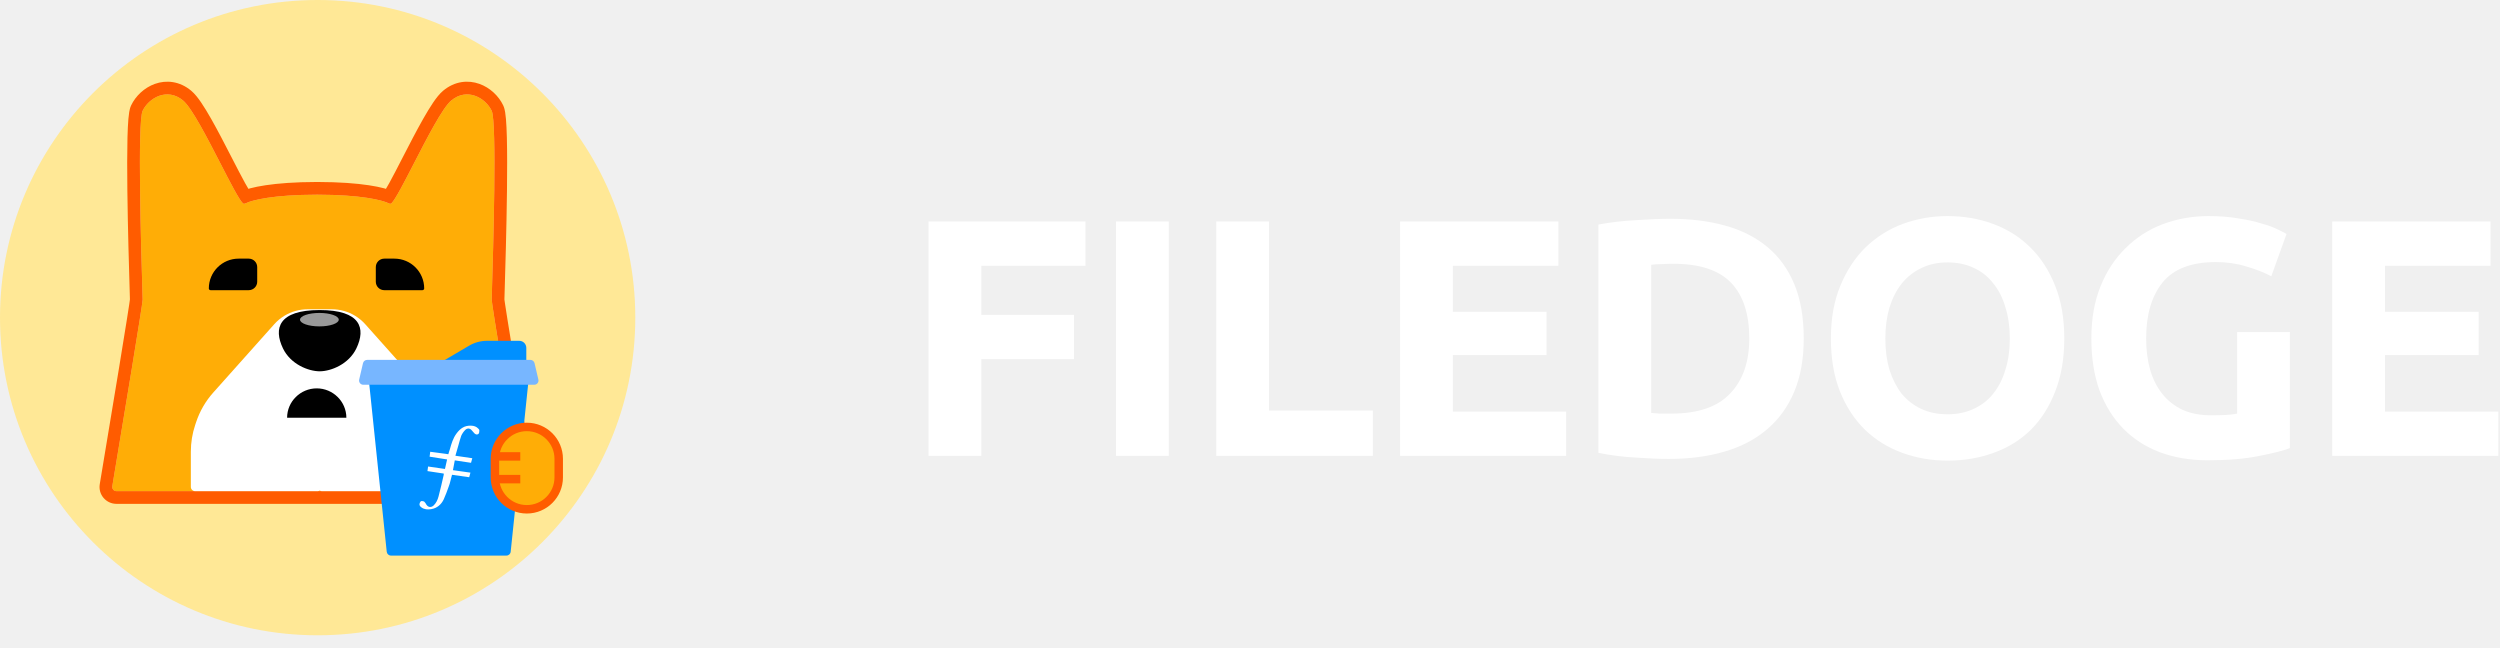
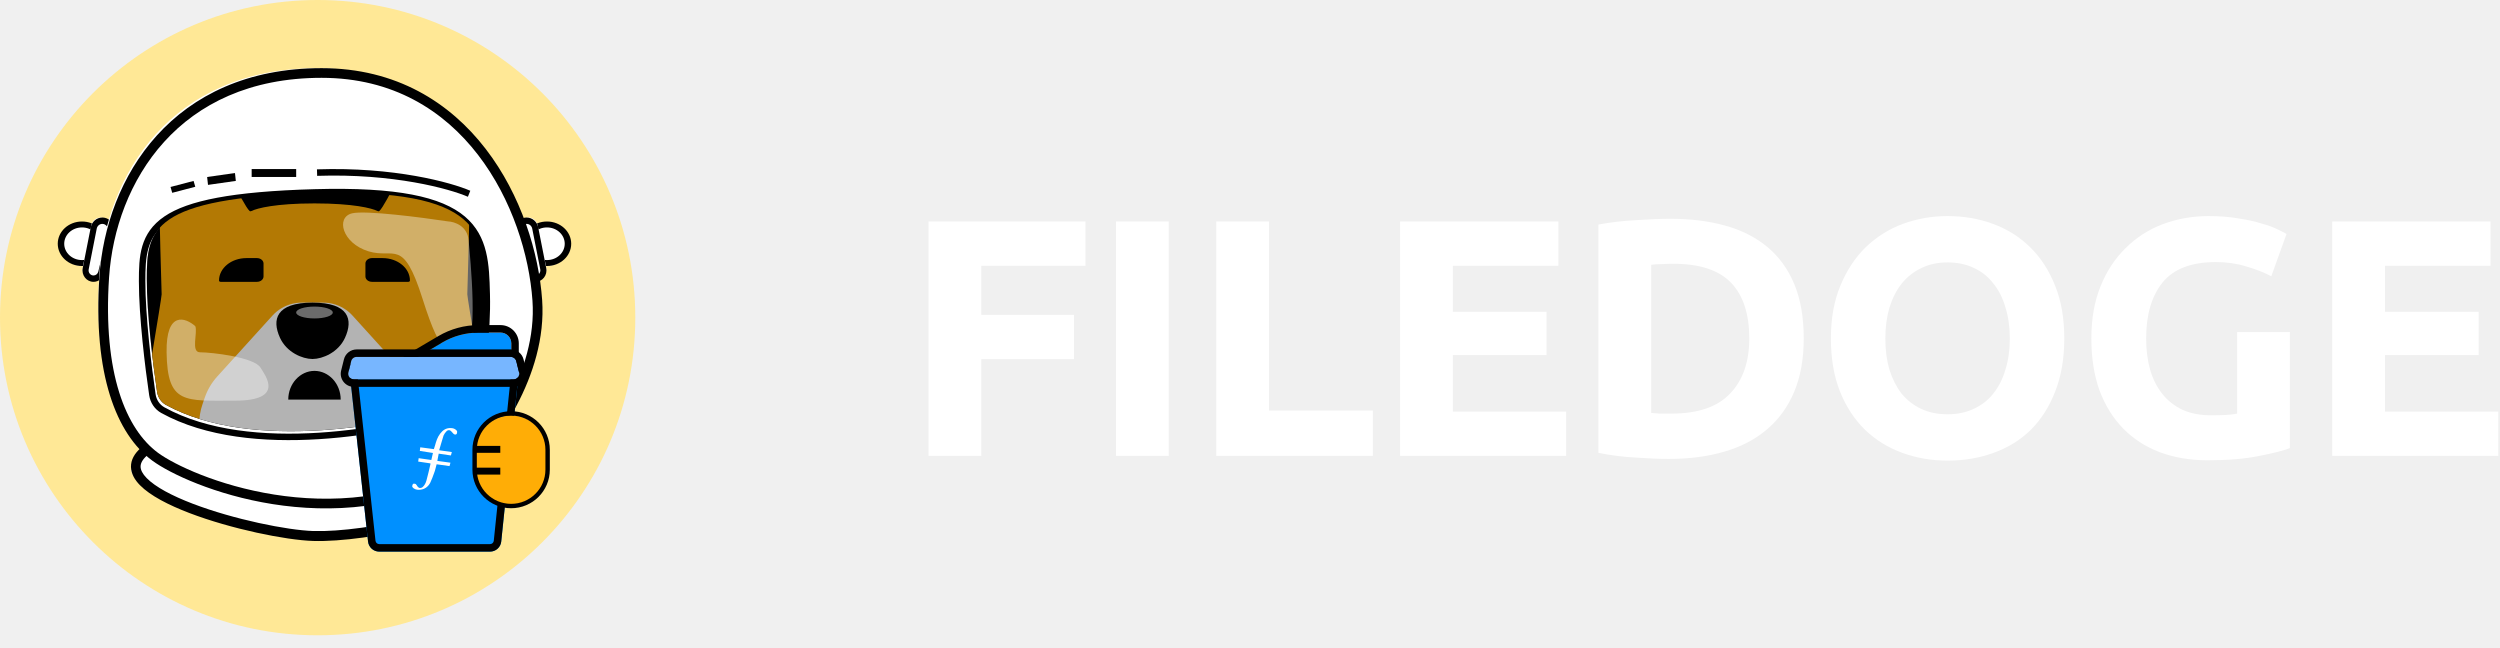
<svg xmlns="http://www.w3.org/2000/svg" width="170" height="44" viewBox="0 0 170 44" fill="none">
  <rect width="43.2" height="43.2" rx="21.6" fill="#FFE896" />
-   <mask id="path-2-outside-1_108_2520" maskUnits="userSpaceOnUse" x="6.632" y="5.419" width="30" height="29" fill="black">
-     <rect fill="white" x="6.632" y="5.419" width="30" height="29" />
-     <path fill-rule="evenodd" clip-rule="evenodd" d="M7.636 33.065C8.358 28.748 9.699 20.665 9.699 20.386C9.699 20.338 9.692 20.086 9.68 19.684C9.602 17.097 9.336 8.291 9.699 7.534C10.118 6.659 11.364 5.932 12.447 6.832C13.04 7.324 14.095 9.374 15.002 11.137C15.664 12.423 16.247 13.557 16.515 13.822C16.566 13.872 16.636 13.857 16.699 13.826C17.152 13.604 18.591 13.244 21.535 13.239C21.535 13.239 21.535 13.239 21.535 13.239C21.535 13.239 21.535 13.239 21.535 13.239C21.546 13.239 21.557 13.239 21.567 13.239C21.578 13.239 21.589 13.239 21.599 13.239C21.6 13.239 21.6 13.239 21.6 13.239C21.6 13.239 21.6 13.239 21.6 13.239C24.544 13.244 25.983 13.604 26.436 13.826C26.499 13.857 26.569 13.872 26.62 13.822C26.888 13.557 27.471 12.423 28.133 11.137C29.04 9.374 30.094 7.324 30.688 6.832C31.771 5.932 33.017 6.659 33.436 7.534C33.798 8.291 33.533 17.097 33.455 19.684C33.443 20.086 33.436 20.338 33.436 20.386C33.436 20.665 34.777 28.748 35.499 33.065C35.529 33.24 35.393 33.398 35.215 33.398H21.6H21.535H7.92C7.742 33.398 7.606 33.24 7.636 33.065Z" />
+   <path d="M33.033 33.09C33.157 32.153 32.768 31.806 32.365 31.718C32.117 31.663 31.869 31.489 31.869 31.247C31.869 31.043 31.698 30.877 31.483 30.872L10.561 30.467C10.289 30.462 10.022 30.536 9.796 30.679L9.478 30.88C6.264 33.458 17.459 36.142 21.173 36.247C24.886 36.352 32.811 34.774 33.033 33.09Z" fill="white" />
+   <path fill-rule="evenodd" clip-rule="evenodd" d="M10.868 29.929C10.534 29.922 10.206 30.021 9.927 30.212L9.599 30.438L9.585 30.45C9.146 30.833 8.898 31.268 8.906 31.747C8.913 32.216 9.165 32.634 9.516 32.992C10.215 33.705 11.467 34.346 12.88 34.886C15.722 35.972 19.425 36.727 21.294 36.785C23.161 36.843 26.056 36.442 28.508 35.804C29.735 35.485 30.869 35.102 31.716 34.678C32.139 34.467 32.505 34.238 32.777 33.992C33.044 33.75 33.258 33.458 33.3 33.113C33.366 32.568 33.302 32.143 33.124 31.827C32.941 31.504 32.663 31.34 32.392 31.275C32.316 31.257 32.248 31.22 32.203 31.178C32.161 31.139 32.157 31.112 32.157 31.101C32.157 30.699 31.846 30.371 31.456 30.363L10.868 29.929ZM10.29 30.774C10.457 30.659 10.655 30.6 10.855 30.604L31.443 31.038C31.476 31.038 31.503 31.066 31.503 31.101C31.503 31.348 31.621 31.544 31.762 31.677C31.9 31.808 32.075 31.893 32.244 31.933C32.37 31.963 32.481 32.031 32.558 32.168C32.64 32.312 32.706 32.572 32.651 33.029C32.638 33.135 32.561 33.289 32.345 33.484C32.135 33.675 31.827 33.873 31.431 34.071C30.64 34.466 29.555 34.836 28.348 35.15C25.933 35.778 23.101 36.165 21.314 36.11C19.529 36.055 15.897 35.319 13.107 34.253C11.704 33.717 10.568 33.116 9.976 32.512C9.682 32.212 9.564 31.953 9.56 31.736C9.557 31.533 9.654 31.279 9.994 30.978L10.29 30.774Z" fill="black" />
+   <path d="M35.815 16.71C35.815 17.471 36.432 18.089 37.194 18.089C37.955 18.089 38.573 17.471 38.573 16.71C38.573 15.948 37.955 15.331 37.194 15.331C36.432 15.331 35.815 15.948 35.815 16.71Z" fill="white" />
+   <path fill-rule="evenodd" clip-rule="evenodd" d="M37.194 15.465C37.861 15.465 38.402 15.962 38.402 16.575C38.402 17.188 37.861 17.685 37.194 17.685C36.526 17.685 35.985 17.188 35.985 16.575C35.985 15.962 36.526 15.465 37.194 15.465ZM38.842 16.575C38.842 15.739 38.104 15.062 37.194 15.062C36.283 15.062 35.545 15.739 35.545 16.575C35.545 17.411 36.283 18.089 37.194 18.089C38.104 18.089 38.842 17.411 38.842 16.575Z" fill="black" />
+   <path d="M6.955 16.71C6.955 17.471 6.337 18.089 5.575 18.089C4.814 18.089 4.196 17.471 4.196 16.71C4.196 15.948 4.814 15.331 5.575 15.331C6.337 15.331 6.955 15.948 6.955 16.71Z" fill="white" />
+   <path fill-rule="evenodd" clip-rule="evenodd" d="M5.575 15.465C4.908 15.465 4.367 15.962 4.367 16.575C4.367 17.188 4.908 17.685 5.575 17.685C6.243 17.685 6.784 17.188 6.784 16.575C6.784 15.962 6.243 15.465 5.575 15.465ZM3.927 16.575C3.927 15.739 4.665 15.062 5.575 15.062C6.486 15.062 7.224 15.739 7.224 16.575C7.224 17.411 6.486 18.089 5.575 18.089C4.665 18.089 3.927 17.411 3.927 16.575Z" fill="black" />
+   <path d="M37.148 18.19L36.555 15.307C36.493 15.008 36.229 14.792 35.922 14.792C35.503 14.792 35.195 15.185 35.295 15.592L36.001 18.449C36.066 18.712 36.301 18.896 36.572 18.896C36.944 18.896 37.223 18.555 37.148 18.19Z" fill="white" />
+   <path fill-rule="evenodd" clip-rule="evenodd" d="M36.597 15.459C36.521 15.071 36.192 14.792 35.811 14.792C35.289 14.792 34.906 15.301 35.031 15.828L35.682 18.572C35.764 18.92 36.065 19.165 36.41 19.165C36.885 19.165 37.24 18.712 37.144 18.228L36.597 15.459ZM35.811 15.224C35.995 15.224 36.154 15.359 36.191 15.546L36.738 18.315C36.78 18.531 36.622 18.733 36.41 18.733C36.256 18.733 36.122 18.624 36.085 18.468L35.434 15.724C35.374 15.47 35.559 15.224 35.811 15.224Z" fill="black" />
+   <path d="M5.621 18.19L6.214 15.307C6.276 15.008 6.54 14.792 6.847 14.792C7.266 14.792 7.574 15.185 7.474 15.592L6.768 18.449C6.704 18.712 6.468 18.896 6.197 18.896C5.825 18.896 5.546 18.555 5.621 18.19Z" fill="white" />
+   <path fill-rule="evenodd" clip-rule="evenodd" d="M6.172 15.459C6.248 15.071 6.577 14.792 6.958 14.792C7.48 14.792 7.863 15.301 7.738 15.828L7.088 18.572C7.005 18.92 6.704 19.165 6.359 19.165C5.884 19.165 5.529 18.712 5.625 18.228L6.172 15.459ZM6.958 15.224C6.774 15.224 6.615 15.359 6.578 15.546L6.031 18.315C5.989 18.531 6.147 18.733 6.359 18.733C6.513 18.733 6.647 18.624 6.684 18.468L7.335 15.724C7.395 15.47 7.21 15.224 6.958 15.224Z" fill="black" />
+   <path d="M36.328 20.156C36.681 25.22 33.129 29.935 31.308 31.66C22.426 36.614 12.551 32.54 10.234 30.834C7.917 29.128 6.317 25.165 6.759 18.56C7.2 11.955 11.614 4.634 21.599 4.634C31.584 4.634 35.887 13.826 36.328 20.156Z" fill="white" />
+   <path fill-rule="evenodd" clip-rule="evenodd" d="M32.505 10.529C34.829 13.546 35.992 17.347 36.208 20.445C36.378 22.885 35.607 25.257 34.557 27.244C33.519 29.208 32.221 30.77 31.34 31.612C27.01 34.014 22.435 34.23 18.643 33.63C14.832 33.027 11.848 31.604 10.745 30.792C8.575 29.193 6.98 25.394 7.417 18.854C7.633 15.625 8.819 12.232 11.158 9.651C13.489 7.078 16.984 5.292 21.867 5.292C26.723 5.292 30.189 7.521 32.505 10.529ZM33.028 10.128C30.605 6.982 26.956 4.634 21.867 4.634C16.806 4.634 13.131 6.493 10.669 9.21C8.214 11.92 6.983 15.461 6.759 18.81C6.317 25.427 7.909 29.521 10.354 31.321C11.558 32.208 14.645 33.663 18.54 34.28C22.443 34.898 27.193 34.678 31.698 32.166L31.734 32.146L31.764 32.117C32.696 31.235 34.056 29.603 35.14 27.551C36.225 25.499 37.047 23.002 36.866 20.399C36.642 17.193 35.443 13.264 33.028 10.128Z" fill="black" />
+   <path fill-rule="evenodd" clip-rule="evenodd" d="M21.567 11.958C26.758 11.782 30.576 12.84 31.817 13.38L31.98 12.971C30.676 12.404 26.796 11.338 21.553 11.516L21.567 11.958Z" fill="black" />
+   <path fill-rule="evenodd" clip-rule="evenodd" d="M17.113 12.034H20.14V11.496H17.113V12.034Z" fill="black" />
+   <path fill-rule="evenodd" clip-rule="evenodd" d="M14.144 12.572L16.036 12.302L15.978 11.765L14.085 12.036L14.144 12.572Z" fill="black" />
+   <path fill-rule="evenodd" clip-rule="evenodd" d="M11.711 13.111L13.278 12.7L13.163 12.303L11.596 12.714L11.711 13.111Z" fill="black" />
+   <path d="M9.982 18.96C9.982 21.345 10.403 24.771 10.68 26.644C10.735 27.019 10.953 27.352 11.287 27.535C17.134 30.741 26.767 28.952 31.546 27.448C31.964 27.317 32.279 26.981 32.374 26.557C32.697 25.118 33.119 22.511 33.048 19.844C32.943 15.89 32.838 12.82 21.541 13.133C10.245 13.445 9.982 15.63 9.982 18.96Z" fill="black" />
+   <path fill-rule="evenodd" clip-rule="evenodd" d="M9.444 19.128C9.444 21.547 9.868 25 10.144 26.875C10.218 27.375 10.509 27.831 10.972 28.086C13.995 29.749 17.954 30.099 21.709 29.862C25.476 29.625 29.104 28.794 31.513 28.034C32.076 27.856 32.505 27.399 32.635 26.82C32.962 25.359 33.389 22.714 33.318 20.001C33.317 19.98 33.316 19.958 33.316 19.937C33.265 18.024 33.214 16.078 31.611 14.723C30.809 14.046 29.657 13.546 28.018 13.232C26.38 12.918 24.226 12.785 21.395 12.864C18.568 12.942 16.415 13.138 14.774 13.445C13.138 13.751 11.982 14.172 11.174 14.722C10.35 15.282 9.906 15.963 9.678 16.733C9.457 17.48 9.444 18.302 9.444 19.128ZM10.58 26.812C10.304 24.939 9.884 21.513 9.884 19.128C9.884 15.799 10.146 13.614 21.407 13.302C32.668 12.989 32.773 16.059 32.877 20.012C32.948 22.679 32.527 25.286 32.205 26.725C32.11 27.149 31.797 27.485 31.38 27.616C26.616 29.119 17.013 30.908 11.185 27.702C10.852 27.519 10.635 27.186 10.58 26.812Z" fill="black" />
+   <mask id="mask0_474_357" style="mask-type:alpha" maskUnits="userSpaceOnUse" x="9" y="13" width="25" height="17">
+     <path d="M9.982 18.96C9.982 21.345 10.403 24.771 10.68 26.644C10.735 27.019 10.953 27.352 11.287 27.535C17.134 30.741 26.767 28.952 31.546 27.448C31.964 27.317 32.279 26.981 32.374 26.557C32.697 25.118 33.119 22.511 33.048 19.844C32.943 15.89 32.838 12.82 21.541 13.133C10.245 13.445 9.982 15.63 9.982 18.96Z" fill="black" />
  </mask>
-   <path fill-rule="evenodd" clip-rule="evenodd" d="M7.636 33.065C8.358 28.748 9.699 20.665 9.699 20.386C9.699 20.338 9.692 20.086 9.68 19.684C9.602 17.097 9.336 8.291 9.699 7.534C10.118 6.659 11.364 5.932 12.447 6.832C13.04 7.324 14.095 9.374 15.002 11.137C15.664 12.423 16.247 13.557 16.515 13.822C16.566 13.872 16.636 13.857 16.699 13.826C17.152 13.604 18.591 13.244 21.535 13.239C21.535 13.239 21.535 13.239 21.535 13.239C21.535 13.239 21.535 13.239 21.535 13.239C21.546 13.239 21.557 13.239 21.567 13.239C21.578 13.239 21.589 13.239 21.599 13.239C21.6 13.239 21.6 13.239 21.6 13.239C21.6 13.239 21.6 13.239 21.6 13.239C24.544 13.244 25.983 13.604 26.436 13.826C26.499 13.857 26.569 13.872 26.62 13.822C26.888 13.557 27.471 12.423 28.133 11.137C29.04 9.374 30.094 7.324 30.688 6.832C31.771 5.932 33.017 6.659 33.436 7.534C33.798 8.291 33.533 17.097 33.455 19.684C33.443 20.086 33.436 20.338 33.436 20.386C33.436 20.665 34.777 28.748 35.499 33.065C35.529 33.24 35.393 33.398 35.215 33.398H21.6H21.535H7.92C7.742 33.398 7.606 33.24 7.636 33.065Z" fill="#FFAD06" />
-   <path d="M7.636 33.065L8.488 33.207H8.488L7.636 33.065ZM9.68 19.684L10.543 19.658L9.68 19.684ZM9.699 7.534L8.92 7.161L8.92 7.161L9.699 7.534ZM12.447 6.832L12.999 6.167L12.999 6.167L12.447 6.832ZM15.002 11.137L14.234 11.532V11.532L15.002 11.137ZM16.515 13.822L15.908 14.437L15.908 14.437L16.515 13.822ZM16.699 13.826L17.08 14.601L17.08 14.601L16.699 13.826ZM21.567 13.239L21.567 14.103L21.568 14.103L21.567 13.239ZM26.436 13.826L26.055 14.601L26.055 14.601L26.436 13.826ZM26.62 13.822L27.227 14.437L27.227 14.437L26.62 13.822ZM28.133 11.137L27.364 10.742L28.133 11.137ZM30.688 6.832L31.24 7.496V7.496L30.688 6.832ZM33.436 7.534L32.657 7.907V7.907L33.436 7.534ZM33.455 19.684L32.592 19.658V19.658L33.455 19.684ZM35.499 33.065L34.647 33.207V33.207L35.499 33.065ZM21.6 13.239L21.601 12.375L21.6 13.239ZM21.599 13.239L21.599 12.375L21.599 13.239ZM21.535 13.239L21.535 12.375L21.535 13.239ZM21.535 13.239L21.537 14.103L21.535 13.239ZM8.835 20.386C8.835 20.332 8.841 20.312 8.827 20.414C8.818 20.482 8.804 20.58 8.786 20.707C8.748 20.959 8.693 21.311 8.625 21.742C8.488 22.604 8.298 23.774 8.086 25.071C7.66 27.665 7.145 30.764 6.784 32.922L8.488 33.207C8.849 31.048 9.365 27.947 9.791 25.351C10.004 24.053 10.194 22.88 10.332 22.013C10.4 21.58 10.456 21.221 10.495 20.961C10.514 20.831 10.53 20.723 10.54 20.64C10.547 20.591 10.563 20.474 10.563 20.386H8.835ZM8.816 19.71C8.822 19.911 8.827 20.074 8.83 20.192C8.832 20.252 8.833 20.299 8.834 20.334C8.835 20.373 8.835 20.387 8.835 20.386H10.563C10.563 20.321 10.555 20.046 10.543 19.658L8.816 19.71ZM8.92 7.161C8.841 7.325 8.806 7.508 8.786 7.623C8.763 7.762 8.745 7.922 8.73 8.093C8.701 8.437 8.681 8.873 8.668 9.366C8.643 10.355 8.645 11.62 8.66 12.933C8.691 15.562 8.777 18.417 8.816 19.71L10.543 19.658C10.504 18.364 10.419 15.523 10.388 12.913C10.373 11.606 10.371 10.366 10.396 9.41C10.408 8.931 10.427 8.534 10.452 8.241C10.464 8.094 10.478 7.985 10.49 7.91C10.507 7.812 10.512 7.837 10.478 7.907L8.92 7.161ZM12.999 6.167C12.209 5.51 11.302 5.429 10.533 5.704C9.809 5.963 9.223 6.529 8.92 7.161L10.478 7.907C10.595 7.664 10.842 7.429 11.116 7.331C11.345 7.249 11.603 7.253 11.895 7.496L12.999 6.167ZM15.77 10.742C15.319 9.865 14.82 8.894 14.358 8.081C14.127 7.675 13.899 7.295 13.684 6.979C13.481 6.68 13.247 6.373 12.999 6.167L11.895 7.496C11.944 7.537 12.064 7.67 12.255 7.95C12.433 8.212 12.636 8.547 12.856 8.935C13.296 9.711 13.778 10.647 14.234 11.532L15.77 10.742ZM17.123 13.207C17.133 13.218 17.092 13.174 16.991 13.012C16.901 12.869 16.791 12.679 16.664 12.447C16.408 11.982 16.103 11.389 15.77 10.742L14.234 11.532C14.563 12.172 14.88 12.789 15.149 13.278C15.283 13.523 15.411 13.747 15.527 13.931C15.631 14.097 15.763 14.293 15.908 14.437L17.123 13.207ZM16.319 13.05C16.337 13.041 16.428 12.997 16.566 12.991C16.735 12.984 16.951 13.038 17.123 13.207L15.908 14.437C16.395 14.917 16.98 14.651 17.08 14.601L16.319 13.05ZM21.534 12.375C20.029 12.378 18.889 12.471 18.055 12.597C17.239 12.72 16.663 12.881 16.319 13.05L17.08 14.601C17.188 14.548 17.559 14.419 18.312 14.305C19.046 14.195 20.098 14.106 21.537 14.103L21.534 12.375ZM21.535 14.103C21.546 14.103 21.556 14.103 21.567 14.103L21.568 12.375C21.557 12.375 21.546 12.375 21.535 12.375L21.535 14.103ZM21.599 12.375C21.589 12.375 21.578 12.375 21.567 12.375L21.568 14.103C21.579 14.103 21.589 14.103 21.6 14.103L21.599 12.375ZM21.598 14.103C23.037 14.106 24.089 14.195 24.823 14.305C25.576 14.419 25.947 14.548 26.055 14.601L26.816 13.05C26.471 12.881 25.896 12.72 25.08 12.597C24.246 12.471 23.106 12.378 21.601 12.375L21.598 14.103ZM26.055 14.601C26.155 14.651 26.74 14.917 27.227 14.437L26.012 13.207C26.184 13.038 26.4 12.984 26.569 12.991C26.707 12.997 26.798 13.041 26.816 13.05L26.055 14.601ZM27.227 14.437C27.372 14.293 27.504 14.097 27.608 13.931C27.724 13.747 27.852 13.523 27.986 13.278C28.255 12.789 28.572 12.172 28.901 11.532L27.364 10.742C27.032 11.389 26.727 11.982 26.471 12.447C26.344 12.679 26.234 12.869 26.144 13.012C26.043 13.174 26.002 13.218 26.012 13.207L27.227 14.437ZM28.901 11.532C29.357 10.647 29.839 9.711 30.279 8.935C30.5 8.547 30.702 8.212 30.88 7.95C31.071 7.67 31.191 7.537 31.24 7.496L30.136 6.167C29.888 6.373 29.654 6.68 29.451 6.979C29.236 7.295 29.008 7.675 28.777 8.081C28.315 8.894 27.816 9.865 27.364 10.742L28.901 11.532ZM31.24 7.496C31.532 7.253 31.79 7.249 32.02 7.331C32.293 7.429 32.54 7.664 32.657 7.907L34.215 7.161C33.912 6.529 33.326 5.963 32.602 5.704C31.833 5.429 30.926 5.51 30.136 6.167L31.24 7.496ZM32.657 7.907C32.623 7.837 32.628 7.812 32.645 7.91C32.657 7.985 32.67 8.094 32.683 8.241C32.708 8.534 32.727 8.931 32.739 9.41C32.764 10.366 32.762 11.606 32.747 12.913C32.716 15.523 32.631 18.364 32.592 19.658L34.319 19.71C34.358 18.417 34.444 15.562 34.475 12.933C34.49 11.62 34.492 10.355 34.467 9.366C34.454 8.873 34.434 8.437 34.405 8.093C34.39 7.922 34.372 7.762 34.349 7.623C34.329 7.508 34.294 7.325 34.215 7.161L32.657 7.907ZM32.592 19.658C32.58 20.046 32.572 20.321 32.572 20.386H34.3C34.3 20.387 34.3 20.373 34.301 20.334C34.302 20.299 34.303 20.252 34.305 20.192C34.308 20.074 34.313 19.911 34.319 19.71L32.592 19.658ZM32.572 20.386C32.572 20.474 32.588 20.591 32.594 20.64C32.605 20.723 32.621 20.831 32.64 20.961C32.679 21.221 32.735 21.58 32.803 22.013C32.941 22.88 33.131 24.053 33.344 25.351C33.77 27.947 34.286 31.048 34.647 33.207L36.351 32.922C35.99 30.764 35.474 27.665 35.049 25.071C34.837 23.774 34.647 22.604 34.51 21.742C34.441 21.311 34.387 20.959 34.349 20.707C34.331 20.58 34.317 20.482 34.307 20.414C34.294 20.312 34.3 20.332 34.3 20.386H32.572ZM34.647 33.207C34.587 32.849 34.866 32.534 35.215 32.534V34.262C35.92 34.262 36.47 33.632 36.351 32.922L34.647 33.207ZM35.215 32.534H21.6V34.262H35.215V32.534ZM21.6 32.534H21.535V34.262H21.6V32.534ZM7.92 34.262H21.535V32.534H7.92V34.262ZM6.784 32.922C6.665 33.632 7.215 34.262 7.92 34.262V32.534C8.269 32.534 8.548 32.849 8.488 33.207L6.784 32.922ZM20.736 13.239C20.736 13.734 21.14 14.102 21.598 14.103L21.601 12.375C22.06 12.376 22.464 12.745 22.464 13.239H20.736ZM21.6 14.103C21.122 14.103 20.736 13.716 20.736 13.239H22.464C22.464 12.762 22.077 12.375 21.599 12.375L21.6 14.103ZM22.399 13.239C22.399 13.716 22.012 14.103 21.535 14.103L21.535 12.375C21.058 12.375 20.671 12.762 20.671 13.239H22.399ZM21.537 14.103C21.995 14.102 22.399 13.734 22.399 13.239H20.671C20.671 12.745 21.075 12.376 21.534 12.375L21.537 14.103Z" fill="#FF5C00" mask="url(#path-2-outside-1_108_2520)" />
-   <path fill-rule="evenodd" clip-rule="evenodd" d="M12.977 33.11V30.718C12.977 30.097 13.077 29.48 13.274 28.892L13.338 28.701C13.586 27.959 13.982 27.275 14.503 26.692L18.649 22.047C18.848 21.824 19.08 21.631 19.336 21.475C19.812 21.184 20.36 21.031 20.918 21.031H21.886L22.568 21.031C23.126 21.031 23.674 21.185 24.15 21.475C24.406 21.631 24.638 21.824 24.837 22.047L28.982 26.692C29.503 27.275 29.9 27.959 30.148 28.701L30.212 28.892C30.408 29.48 30.509 30.097 30.509 30.718V33.11C30.509 33.269 30.38 33.398 30.221 33.398H21.888C21.835 33.398 21.785 33.384 21.743 33.359C21.7 33.384 21.651 33.398 21.598 33.398H13.265C13.106 33.398 12.977 33.269 12.977 33.11Z" fill="white" />
-   <path fill-rule="evenodd" clip-rule="evenodd" d="M21.538 26.409C20.435 26.409 19.523 27.304 19.523 28.407C19.523 28.407 19.523 28.407 19.523 28.407H23.553C23.553 28.407 23.553 28.407 23.553 28.407C23.553 27.304 22.641 26.409 21.538 26.409Z" fill="black" />
-   <path fill-rule="evenodd" clip-rule="evenodd" d="M16.914 17.587C17.232 17.587 17.49 17.845 17.49 18.163V19.156C17.49 19.474 17.232 19.732 16.914 19.732H14.321C14.255 19.732 14.2 19.68 14.2 19.614C14.2 18.495 15.107 17.587 16.227 17.587H16.914Z" fill="black" />
-   <path fill-rule="evenodd" clip-rule="evenodd" d="M21.744 25.249C22.514 25.244 23.721 24.764 24.236 23.685C24.884 22.329 24.541 21.083 21.732 21.083V21.083C18.933 21.087 18.593 22.331 19.239 23.685C19.757 24.77 20.974 25.249 21.744 25.249V25.249Z" fill="black" />
-   <ellipse opacity="0.6" cx="21.718" cy="21.737" rx="1.317" ry="0.458" fill="white" />
-   <path fill-rule="evenodd" clip-rule="evenodd" d="M26.131 17.587C25.812 17.587 25.555 17.845 25.555 18.163V19.156C25.555 19.474 25.812 19.732 26.131 19.732H28.724C28.79 19.732 28.845 19.68 28.845 19.614C28.845 18.495 27.938 17.587 26.818 17.587H26.131Z" fill="black" />
-   <path d="M25.029 25.347C25.012 25.177 25.145 25.029 25.316 25.029H35.709C35.879 25.029 36.013 25.177 35.995 25.347L34.726 37.521C34.711 37.667 34.587 37.779 34.439 37.779H26.585C26.437 37.779 26.314 37.667 26.298 37.521L25.029 25.347Z" fill="#0090FF" />
-   <g clip-path="url(#clip0_108_2520)">
-     <path fill-rule="evenodd" clip-rule="evenodd" d="M30.529 35.475C28.51 35.475 26.859 33.824 26.859 31.787C26.877 29.769 28.51 28.117 30.547 28.136C32.565 28.154 34.199 29.787 34.199 31.842C34.18 33.842 32.547 35.475 30.529 35.475Z" fill="#0090FF" />
-     <path fill-rule="evenodd" clip-rule="evenodd" d="M30.925 31.305L30.8 31.972L31.989 32.139L31.906 32.452L30.737 32.285C30.654 32.557 30.612 32.849 30.508 33.099C30.403 33.392 30.299 33.684 30.174 33.955C30.007 34.31 29.715 34.56 29.318 34.623C29.088 34.665 28.838 34.644 28.65 34.498C28.587 34.456 28.525 34.373 28.525 34.31C28.525 34.226 28.567 34.122 28.629 34.08C28.671 34.059 28.775 34.08 28.838 34.101C28.901 34.164 28.963 34.247 29.005 34.331C29.13 34.498 29.297 34.519 29.464 34.393C29.652 34.226 29.756 33.997 29.819 33.767C29.944 33.266 30.069 32.786 30.174 32.285V32.202L29.067 32.035L29.109 31.722L30.257 31.889L30.403 31.242L29.214 31.054L29.255 30.72L30.487 30.887C30.528 30.762 30.549 30.658 30.591 30.553C30.695 30.178 30.8 29.802 31.05 29.468C31.301 29.134 31.593 28.925 32.031 28.946C32.219 28.946 32.407 29.009 32.532 29.155C32.553 29.176 32.595 29.218 32.595 29.259C32.595 29.343 32.595 29.447 32.532 29.51C32.449 29.572 32.344 29.552 32.261 29.468C32.198 29.405 32.156 29.343 32.094 29.28C31.968 29.113 31.781 29.092 31.635 29.238C31.53 29.343 31.426 29.489 31.363 29.635C31.217 30.073 31.113 30.532 30.967 30.991L32.115 31.159L32.031 31.471L30.925 31.305Z" fill="white" />
+   <g mask="url(#mask0_474_357)">
+     <path fill-rule="evenodd" clip-rule="evenodd" d="M33.592 31.031C32.961 27.308 31.777 20.257 31.777 20.015C31.777 19.974 31.784 19.756 31.794 19.408C31.863 17.17 32.095 9.55 31.777 8.895C31.41 8.138 30.319 7.509 29.371 8.287C28.851 8.714 27.928 10.487 27.134 12.013C26.545 13.144 26.027 14.138 25.797 14.347C25.759 14.382 25.707 14.369 25.66 14.346C25.279 14.154 24.02 13.836 21.413 13.832C21.413 13.832 21.413 13.832 21.413 13.832V13.832C21.413 13.832 21.413 13.832 21.413 13.832C21.403 13.832 21.394 13.832 21.384 13.832C21.375 13.832 21.366 13.832 21.357 13.832C21.357 13.832 21.357 13.832 21.357 13.832V13.832C21.357 13.832 21.357 13.832 21.357 13.832C18.749 13.836 17.49 14.154 17.109 14.346C17.062 14.369 17.01 14.382 16.972 14.347C16.742 14.138 16.224 13.144 15.636 12.013C14.841 10.487 13.918 8.714 13.398 8.287C12.45 7.509 11.359 8.138 10.992 8.895C10.674 9.55 10.907 17.17 10.975 19.408C10.985 19.756 10.992 19.974 10.992 20.015C10.992 20.257 9.808 27.308 9.178 31.031C9.156 31.16 9.256 31.274 9.388 31.274H21.357H21.413H33.381C33.513 31.274 33.613 31.16 33.592 31.031Z" fill="#FFAD06" />
+     <path fill-rule="evenodd" clip-rule="evenodd" d="M28.953 31.064V28.83C28.953 28.376 28.878 27.926 28.732 27.496L28.584 27.061C28.4 26.518 28.106 26.019 27.719 25.593L23.969 21.457C23.794 21.264 23.59 21.097 23.365 20.962C22.946 20.711 22.465 20.578 21.975 20.578H21.376H21.124H20.525C20.035 20.578 19.554 20.711 19.135 20.962C18.91 21.097 18.706 21.264 18.531 21.457L14.781 25.593C14.394 26.019 14.1 26.518 13.916 27.061L13.768 27.496C13.622 27.926 13.547 28.376 13.547 28.83V31.064C13.547 31.18 13.643 31.274 13.761 31.274H21.162C21.193 31.274 21.223 31.268 21.25 31.256C21.277 31.268 21.307 31.274 21.338 31.274H28.739C28.857 31.274 28.953 31.18 28.953 31.064Z" fill="white" />
+     <path fill-rule="evenodd" clip-rule="evenodd" d="M23.167 27.171H19.602C19.602 26.093 20.409 25.22 21.384 25.22C22.36 25.22 23.167 26.093 23.167 27.171Z" fill="black" />
+     <path fill-rule="evenodd" clip-rule="evenodd" d="M25.297 17.55C25.049 17.55 24.849 17.715 24.849 17.917V18.799C24.849 19.001 25.049 19.165 25.297 19.165H27.765C27.826 19.165 27.876 19.126 27.876 19.077V19.077C27.876 18.234 27.041 17.55 26.011 17.55H25.297Z" fill="black" />
+     <path fill-rule="evenodd" clip-rule="evenodd" d="M21.255 24.412C21.936 24.408 23.003 23.966 23.459 22.973C24.03 21.727 23.73 20.581 21.255 20.578V20.578C21.254 20.578 21.252 20.578 21.25 20.578C21.248 20.578 21.246 20.578 21.245 20.578V20.578C18.77 20.581 18.47 21.727 19.041 22.973C19.497 23.966 20.564 24.408 21.245 24.412V24.412C21.246 24.412 21.248 24.412 21.25 24.412C21.252 24.412 21.254 24.412 21.255 24.412V24.412Z" fill="black" />
+     <path opacity="0.6" d="M20.14 21.251C20.14 21.474 20.697 21.654 21.384 21.654C22.072 21.654 22.629 21.474 22.629 21.251C22.629 21.028 22.072 20.847 21.384 20.847C20.697 20.847 20.14 21.028 20.14 21.251Z" fill="white" />
+     <path fill-rule="evenodd" clip-rule="evenodd" d="M17.473 17.55C17.72 17.55 17.92 17.715 17.92 17.917V18.799C17.92 19.001 17.72 19.165 17.473 19.165H15.004C14.943 19.165 14.893 19.126 14.893 19.077V19.077C14.893 18.234 15.728 17.55 16.758 17.55H17.473Z" fill="black" />
+     <path opacity="0.3" d="M9.818 18.911C9.818 21.338 10.241 24.823 10.519 26.729C10.575 27.11 10.793 27.449 11.129 27.635C17 30.897 26.674 29.077 31.473 27.547C31.892 27.413 32.208 27.072 32.304 26.64C32.629 25.176 33.052 22.523 32.981 19.81C32.876 15.788 32.77 12.665 21.426 12.982C10.082 13.3 9.818 15.523 9.818 18.911Z" fill="black" />
  </g>
-   <path d="M31.899 23.507C32.268 23.29 32.688 23.175 33.116 23.175H35.309C35.575 23.175 35.789 23.39 35.789 23.655V24.867H29.586L31.899 23.507Z" fill="#0090FF" />
-   <path d="M24.684 24.695C24.715 24.565 24.831 24.472 24.965 24.472H36.069C36.203 24.472 36.319 24.565 36.349 24.695L36.609 25.811C36.652 25.991 36.514 26.164 36.329 26.164H24.704C24.519 26.164 24.382 25.991 24.424 25.811L24.684 24.695Z" fill="#77B6FF" />
-   <rect x="33.655" y="29.031" width="4.338" height="5.601" rx="2.169" fill="#FFAD06" stroke="#FF5C00" stroke-width="0.576" />
-   <path d="M33.648 31.036H35.379" stroke="#FF5C00" stroke-width="0.576" />
-   <path d="M33.648 32.581H35.379" stroke="#FF5C00" stroke-width="0.576" />
-   <path d="M63.141 31V15.061H73.813V18.074H66.729V21.409H73.031V24.422H66.729V31H63.141Z" fill="white" />
-   <path d="M75.888 15.061H79.476V31H75.888V15.061Z" fill="white" />
+   <path opacity="0.4" d="M31.863 16.32C31.773 15.353 30.895 15.075 30.467 15.056C28.663 14.782 24.83 14.287 23.937 14.507C22.82 14.782 23.267 16.539 25.053 17.088C26.839 17.638 27.397 16.1 28.737 20.329C30.077 24.558 30.467 23.789 31.528 23.679C32.588 23.569 31.974 17.528 31.863 16.32Z" fill="white" />
+   <path opacity="0.4" d="M13.598 23.956C12.965 23.956 13.453 22.62 13.281 22.181C12.613 21.59 11.286 21.117 11.328 23.956C11.381 27.506 12.542 27.245 15.973 27.245C19.404 27.245 18.04 25.538 17.715 25C17.287 24.29 14.39 23.956 13.598 23.956Z" fill="white" />
+   <path d="M23.759 25.183C23.709 24.731 24.063 24.336 24.518 24.336H34.531C34.984 24.336 35.337 24.728 35.291 25.178L34.084 36.825C34.044 37.214 33.715 37.51 33.324 37.51H25.787C25.397 37.51 25.07 37.216 25.028 36.829L23.759 25.183Z" fill="#0090FF" />
+   <path fill-rule="evenodd" clip-rule="evenodd" d="M34.531 24.845H24.518C24.366 24.845 24.248 24.977 24.265 25.127L25.534 36.773C25.548 36.903 25.657 37 25.787 37H33.324C33.455 37 33.564 36.902 33.577 36.772L34.784 25.126C34.8 24.976 34.682 24.845 34.531 24.845ZM24.518 24.336C24.063 24.336 23.709 24.731 23.759 25.183L25.028 36.829C25.07 37.216 25.397 37.51 25.787 37.51H33.324C33.715 37.51 34.044 37.214 34.084 36.825L35.291 25.178C35.337 24.728 34.984 24.336 34.531 24.336H24.518Z" fill="black" />
+   <path fill-rule="evenodd" clip-rule="evenodd" d="M29.832 30.848L29.738 31.34L30.631 31.463L30.568 31.694L29.691 31.571C29.628 31.771 29.597 31.987 29.518 32.171C29.44 32.387 29.362 32.602 29.268 32.802C29.142 33.064 28.923 33.249 28.625 33.295C28.453 33.326 28.265 33.31 28.124 33.203C28.077 33.172 28.03 33.11 28.03 33.064C28.03 33.002 28.061 32.925 28.108 32.895C28.14 32.879 28.218 32.895 28.265 32.91C28.312 32.956 28.359 33.018 28.39 33.079C28.484 33.203 28.61 33.218 28.735 33.126C28.876 33.002 28.954 32.833 29.001 32.664C29.095 32.294 29.189 31.941 29.268 31.571V31.51L28.437 31.387L28.469 31.156L29.33 31.279L29.44 30.802L28.547 30.663L28.578 30.417L29.503 30.54C29.534 30.448 29.55 30.371 29.581 30.294C29.659 30.017 29.738 29.74 29.926 29.494C30.114 29.247 30.333 29.094 30.662 29.109C30.803 29.109 30.944 29.155 31.038 29.263C31.054 29.278 31.085 29.309 31.085 29.34C31.085 29.401 31.085 29.478 31.038 29.524C30.975 29.571 30.897 29.555 30.834 29.494C30.787 29.448 30.756 29.401 30.709 29.355C30.615 29.232 30.474 29.217 30.364 29.324C30.286 29.401 30.208 29.509 30.161 29.617C30.051 29.94 29.973 30.279 29.863 30.617L30.725 30.74L30.662 30.971L29.832 30.848Z" fill="white" />
+   <path d="M30.072 23.29C30.823 22.849 31.678 22.616 32.55 22.616H34.035C34.44 22.616 34.768 22.944 34.768 23.349V24.42H28.151L30.072 23.29Z" fill="#0090FF" />
+   <path fill-rule="evenodd" clip-rule="evenodd" d="M35.278 24.93H26.281L29.813 22.852C30.643 22.364 31.588 22.106 32.55 22.106H34.035C34.721 22.106 35.278 22.663 35.278 23.349V24.93ZM30.072 23.291C30.823 22.849 31.678 22.616 32.55 22.616H34.035C34.44 22.616 34.768 22.944 34.768 23.349V24.42H28.151L30.072 23.291Z" fill="black" />
+   <path d="M23.881 24.561C23.923 24.39 24.076 24.27 24.252 24.27H34.736C34.912 24.27 35.065 24.39 35.107 24.561L35.296 25.324C35.356 25.565 35.173 25.798 34.925 25.798H24.062C23.814 25.798 23.632 25.565 23.692 25.324L23.881 24.561Z" fill="#77B6FF" />
+   <path fill-rule="evenodd" clip-rule="evenodd" d="M24.252 23.761H34.736C35.146 23.761 35.502 24.041 35.601 24.438L35.79 25.202C35.929 25.764 35.504 26.307 34.925 26.307H24.062C23.483 26.307 23.058 25.764 23.197 25.202L23.387 24.438C23.485 24.041 23.842 23.761 24.252 23.761ZM24.252 24.27C24.076 24.27 23.923 24.39 23.881 24.561L23.692 25.324C23.632 25.565 23.814 25.798 24.062 25.798H34.925C35.173 25.798 35.356 25.565 35.296 25.324L35.107 24.561C35.065 24.39 34.912 24.27 34.736 24.27H24.252Z" fill="black" />
+   <path d="M32.316 30.655C32.316 29.325 33.401 28.247 34.738 28.247V28.247C36.076 28.247 37.16 29.325 37.16 30.655V31.893C37.16 33.223 36.076 34.301 34.738 34.301V34.301C33.401 34.301 32.316 33.223 32.316 31.893V30.655Z" fill="#FFAD06" />
+   <path fill-rule="evenodd" clip-rule="evenodd" d="M37.089 31.936V30.586C37.089 29.302 36.045 28.26 34.756 28.26C33.468 28.26 32.424 29.302 32.424 30.586V31.936C32.424 33.221 33.468 34.262 34.756 34.262C36.045 34.262 37.089 33.221 37.089 31.936ZM34.756 27.962C33.303 27.962 32.125 29.137 32.125 30.586V31.936C32.125 33.385 33.303 34.56 34.756 34.56C36.21 34.56 37.388 33.385 37.388 31.936V30.586C37.388 29.137 36.21 27.962 34.756 27.962Z" fill="black" />
+   <path fill-rule="evenodd" clip-rule="evenodd" d="M34.02 30.792H32.339V30.321H34.02V30.792Z" fill="black" />
+   <path fill-rule="evenodd" clip-rule="evenodd" d="M34.02 32.272H32.339V31.801H34.02V32.272Z" fill="black" />
+   <path d="M63.14 31V15.061H73.812V18.074H66.728V21.409H73.03V24.422H66.728V31H63.14Z" fill="white" />
+   <path d="M75.888 15.061H79.475V31H75.888V15.061Z" fill="white" />
  <path d="M93.354 27.918V31H82.705V15.061H86.293V27.918H93.354Z" fill="white" />
  <path d="M95.205 31V15.061H105.969V18.074H98.793V21.202H105.164V24.146H98.793V27.987H106.498V31H95.205Z" fill="white" />
-   <path d="M112.281 28.079C112.45 28.094 112.642 28.11 112.856 28.125C113.086 28.125 113.355 28.125 113.661 28.125C115.455 28.125 116.782 27.673 117.64 26.768C118.514 25.863 118.951 24.614 118.951 23.019C118.951 21.348 118.537 20.083 117.709 19.224C116.881 18.365 115.57 17.936 113.776 17.936C113.531 17.936 113.278 17.944 113.017 17.959C112.757 17.959 112.511 17.974 112.281 18.005V28.079ZM122.654 23.019C122.654 24.399 122.44 25.603 122.01 26.63C121.581 27.657 120.968 28.508 120.17 29.183C119.388 29.858 118.43 30.364 117.295 30.701C116.161 31.038 114.888 31.207 113.477 31.207C112.833 31.207 112.082 31.176 111.223 31.115C110.365 31.069 109.521 30.962 108.693 30.793V15.268C109.521 15.115 110.38 15.015 111.269 14.969C112.174 14.908 112.948 14.877 113.592 14.877C114.957 14.877 116.191 15.03 117.295 15.337C118.415 15.644 119.373 16.127 120.17 16.786C120.968 17.445 121.581 18.289 122.01 19.316C122.44 20.343 122.654 21.578 122.654 23.019Z" fill="white" />
-   <path d="M128.204 23.019C128.204 23.801 128.296 24.506 128.48 25.135C128.68 25.764 128.956 26.308 129.308 26.768C129.676 27.213 130.121 27.558 130.642 27.803C131.164 28.048 131.762 28.171 132.436 28.171C133.096 28.171 133.686 28.048 134.207 27.803C134.744 27.558 135.189 27.213 135.541 26.768C135.909 26.308 136.185 25.764 136.369 25.135C136.569 24.506 136.668 23.801 136.668 23.019C136.668 22.237 136.569 21.532 136.369 20.903C136.185 20.259 135.909 19.715 135.541 19.27C135.189 18.81 134.744 18.457 134.207 18.212C133.686 17.967 133.096 17.844 132.436 17.844C131.762 17.844 131.164 17.974 130.642 18.235C130.121 18.48 129.676 18.833 129.308 19.293C128.956 19.738 128.68 20.282 128.48 20.926C128.296 21.555 128.204 22.252 128.204 23.019ZM140.371 23.019C140.371 24.384 140.164 25.587 139.75 26.63C139.352 27.657 138.8 28.524 138.094 29.229C137.389 29.919 136.546 30.44 135.564 30.793C134.598 31.146 133.556 31.322 132.436 31.322C131.348 31.322 130.32 31.146 129.354 30.793C128.388 30.44 127.545 29.919 126.824 29.229C126.104 28.524 125.536 27.657 125.122 26.63C124.708 25.587 124.501 24.384 124.501 23.019C124.501 21.654 124.716 20.458 125.145 19.431C125.575 18.388 126.15 17.514 126.87 16.809C127.606 16.104 128.45 15.575 129.4 15.222C130.366 14.869 131.378 14.693 132.436 14.693C133.525 14.693 134.552 14.869 135.518 15.222C136.484 15.575 137.328 16.104 138.048 16.809C138.769 17.514 139.336 18.388 139.75 19.431C140.164 20.458 140.371 21.654 140.371 23.019Z" fill="white" />
+   <path d="M112.281 28.079C112.45 28.095 112.641 28.11 112.856 28.125C113.086 28.125 113.354 28.125 113.661 28.125C115.455 28.125 116.781 27.673 117.64 26.768C118.514 25.863 118.951 24.614 118.951 23.019C118.951 21.348 118.537 20.083 117.709 19.224C116.881 18.365 115.57 17.936 113.776 17.936C113.531 17.936 113.278 17.944 113.017 17.959C112.756 17.959 112.511 17.974 112.281 18.005V28.079ZM122.654 23.019C122.654 24.399 122.439 25.603 122.01 26.63C121.581 27.657 120.967 28.509 120.17 29.183C119.388 29.858 118.43 30.364 117.295 30.701C116.16 31.038 114.888 31.207 113.477 31.207C112.833 31.207 112.082 31.176 111.223 31.115C110.364 31.069 109.521 30.962 108.693 30.793V15.268C109.521 15.115 110.38 15.015 111.269 14.969C112.174 14.908 112.948 14.877 113.592 14.877C114.957 14.877 116.191 15.03 117.295 15.337C118.414 15.644 119.373 16.127 120.17 16.786C120.967 17.445 121.581 18.289 122.01 19.316C122.439 20.343 122.654 21.578 122.654 23.019Z" fill="white" />
+   <path d="M128.204 23.019C128.204 23.801 128.296 24.506 128.48 25.135C128.679 25.764 128.955 26.308 129.308 26.768C129.676 27.213 130.121 27.558 130.642 27.803C131.163 28.048 131.761 28.171 132.436 28.171C133.095 28.171 133.686 28.048 134.207 27.803C134.744 27.558 135.188 27.213 135.541 26.768C135.909 26.308 136.185 25.764 136.369 25.135C136.568 24.506 136.668 23.801 136.668 23.019C136.668 22.237 136.568 21.532 136.369 20.903C136.185 20.259 135.909 19.715 135.541 19.27C135.188 18.81 134.744 18.457 134.207 18.212C133.686 17.967 133.095 17.844 132.436 17.844C131.761 17.844 131.163 17.974 130.642 18.235C130.121 18.48 129.676 18.833 129.308 19.293C128.955 19.738 128.679 20.282 128.48 20.926C128.296 21.555 128.204 22.252 128.204 23.019ZM140.371 23.019C140.371 24.384 140.164 25.587 139.75 26.63C139.351 27.657 138.799 28.524 138.094 29.229C137.389 29.919 136.545 30.44 135.564 30.793C134.598 31.146 133.555 31.322 132.436 31.322C131.347 31.322 130.32 31.146 129.354 30.793C128.388 30.44 127.545 29.919 126.824 29.229C126.103 28.524 125.536 27.657 125.122 26.63C124.708 25.587 124.501 24.384 124.501 23.019C124.501 21.654 124.716 20.458 125.145 19.431C125.574 18.388 126.149 17.514 126.87 16.809C127.606 16.104 128.449 15.575 129.4 15.222C130.366 14.869 131.378 14.693 132.436 14.693C133.525 14.693 134.552 14.869 135.518 15.222C136.484 15.575 137.327 16.104 138.048 16.809C138.769 17.514 139.336 18.388 139.75 19.431C140.164 20.458 140.371 21.654 140.371 23.019Z" fill="white" />
  <path d="M150.676 17.821C149.005 17.821 147.793 18.289 147.042 19.224C146.306 20.144 145.938 21.409 145.938 23.019C145.938 23.801 146.03 24.514 146.214 25.158C146.398 25.787 146.674 26.331 147.042 26.791C147.41 27.251 147.87 27.611 148.422 27.872C148.974 28.117 149.618 28.24 150.354 28.24C150.753 28.24 151.09 28.232 151.366 28.217C151.657 28.202 151.91 28.171 152.125 28.125V22.582H155.713V30.471C155.284 30.64 154.594 30.816 153.643 31C152.692 31.199 151.519 31.299 150.124 31.299C148.928 31.299 147.839 31.115 146.858 30.747C145.892 30.379 145.064 29.842 144.374 29.137C143.684 28.432 143.147 27.565 142.764 26.538C142.396 25.511 142.212 24.338 142.212 23.019C142.212 21.685 142.419 20.504 142.833 19.477C143.247 18.45 143.814 17.583 144.535 16.878C145.256 16.157 146.099 15.613 147.065 15.245C148.046 14.877 149.089 14.693 150.193 14.693C150.944 14.693 151.619 14.747 152.217 14.854C152.83 14.946 153.352 15.061 153.781 15.199C154.226 15.322 154.586 15.452 154.862 15.59C155.153 15.728 155.36 15.835 155.483 15.912L154.448 18.787C153.957 18.526 153.39 18.304 152.746 18.12C152.117 17.921 151.427 17.821 150.676 17.821Z" fill="white" />
-   <path d="M158.592 31V15.061H169.356V18.074H162.18V21.202H168.551V24.146H162.18V27.987H169.885V31H158.592Z" fill="white" />
-   <defs>
-     <clipPath id="clip0_108_2520">
-       <rect width="8.348" height="8.348" fill="white" transform="translate(26.3545 27.6314)" />
-     </clipPath>
-   </defs>
+   <path d="M158.591 31V15.061H169.355V18.074H162.179V21.202H168.55V24.146H162.179V27.987H169.884V31H158.591Z" fill="white" />
</svg>
